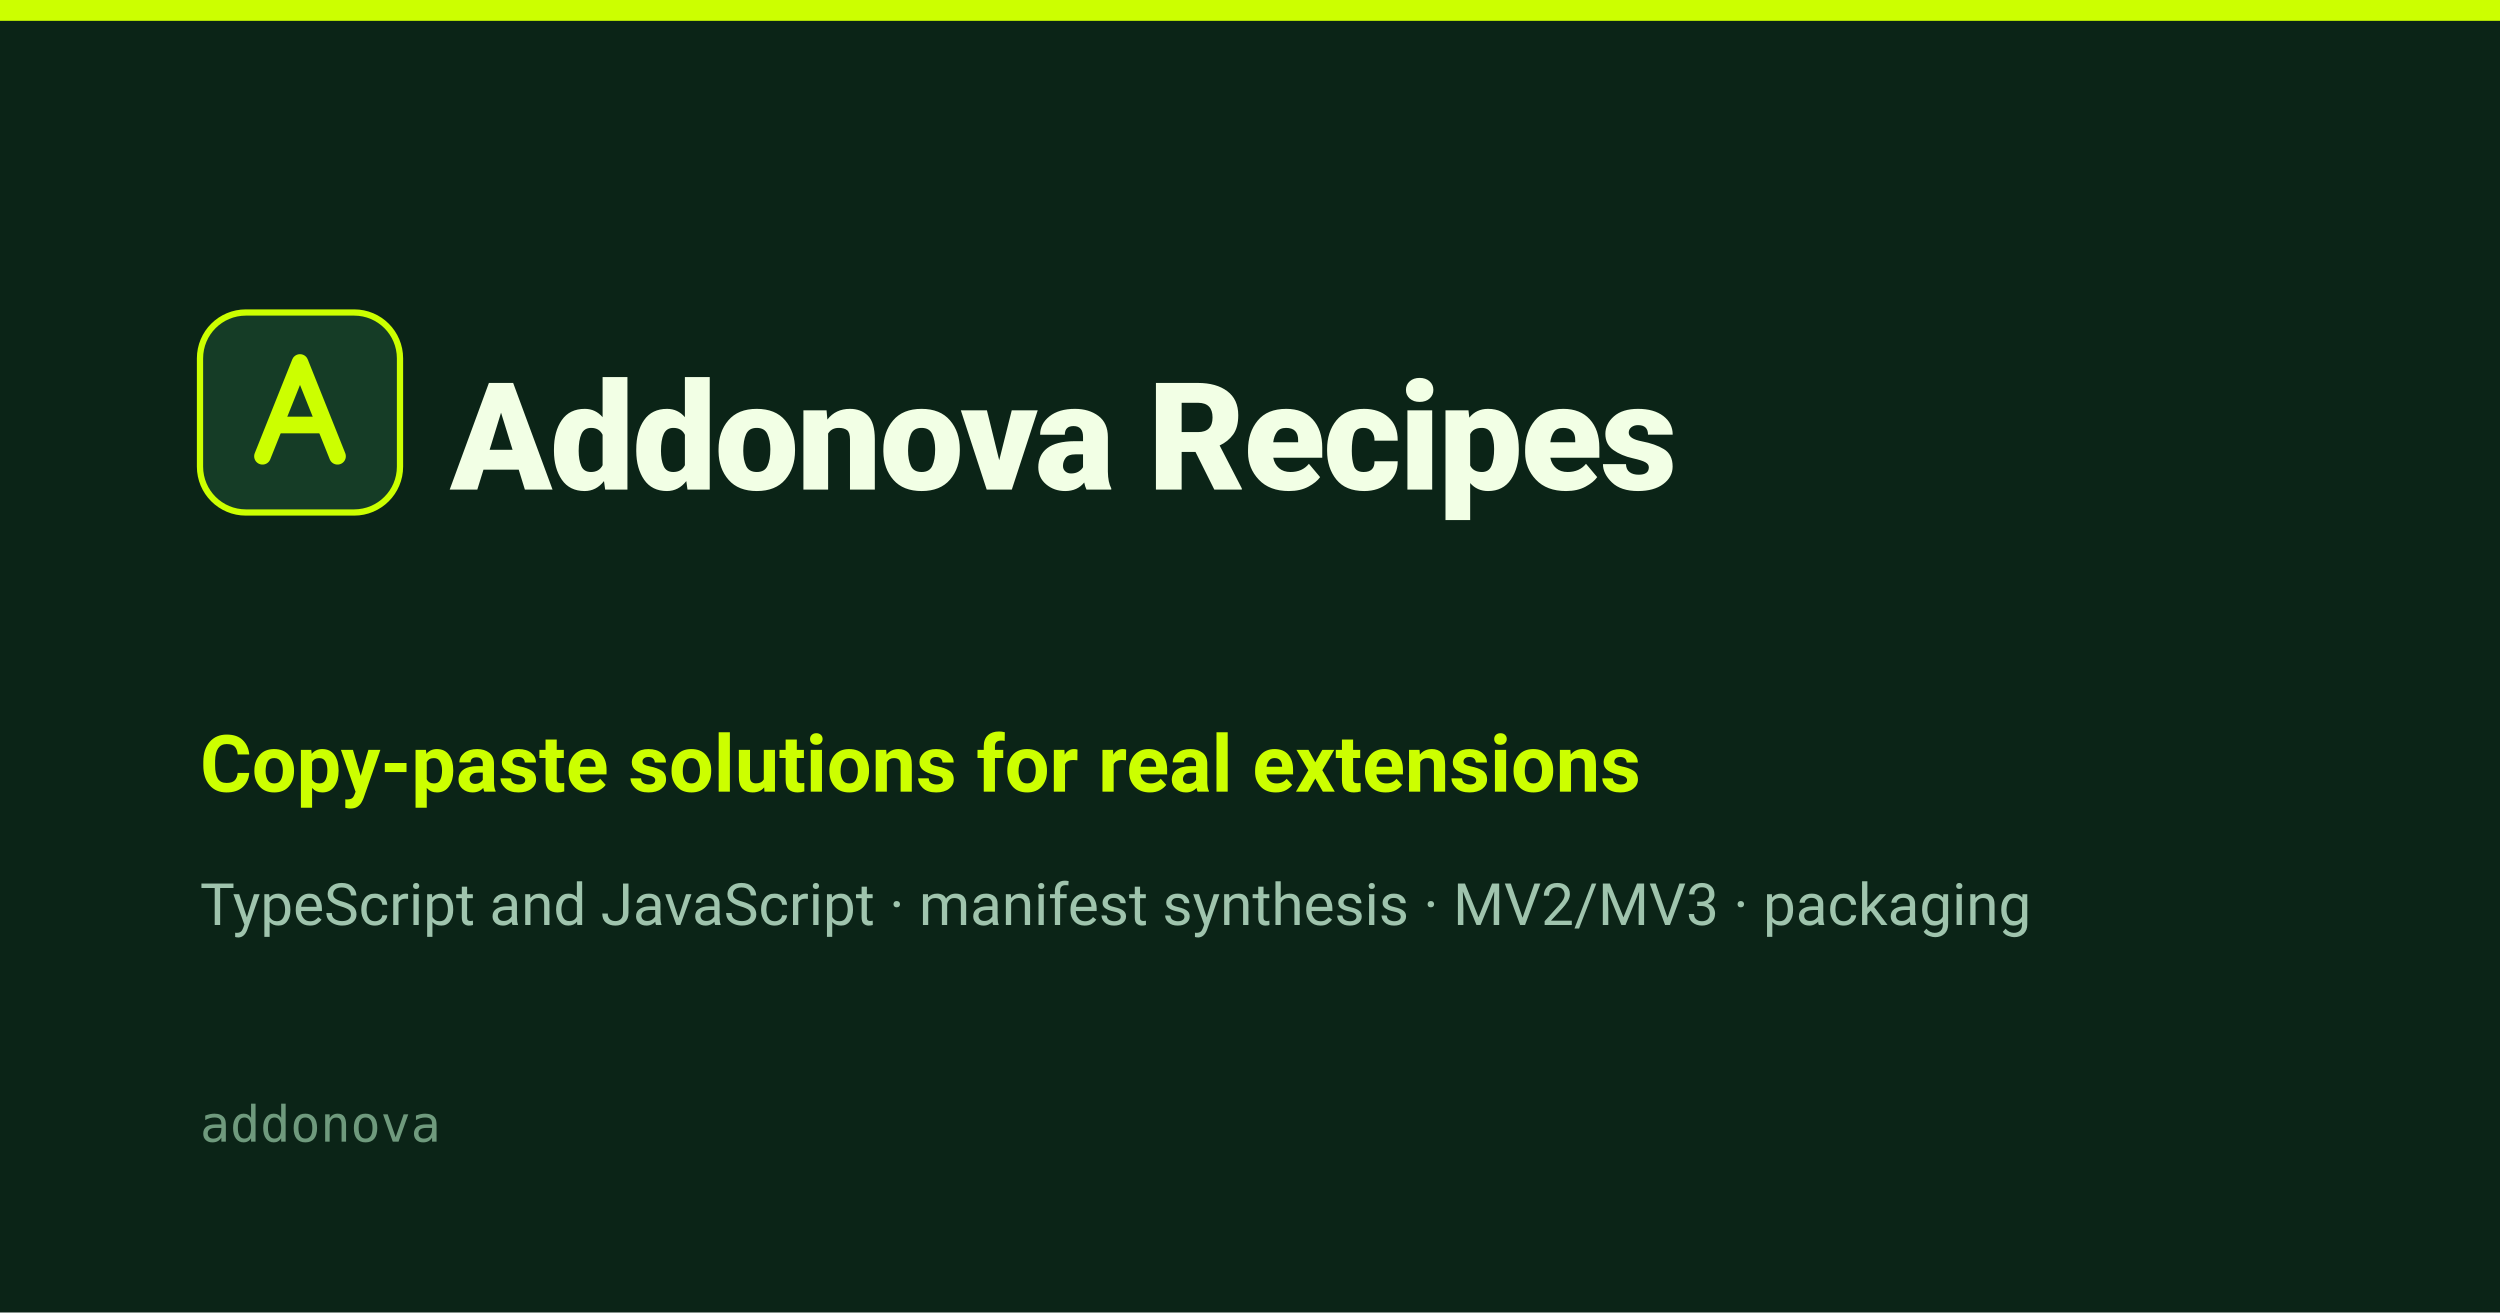
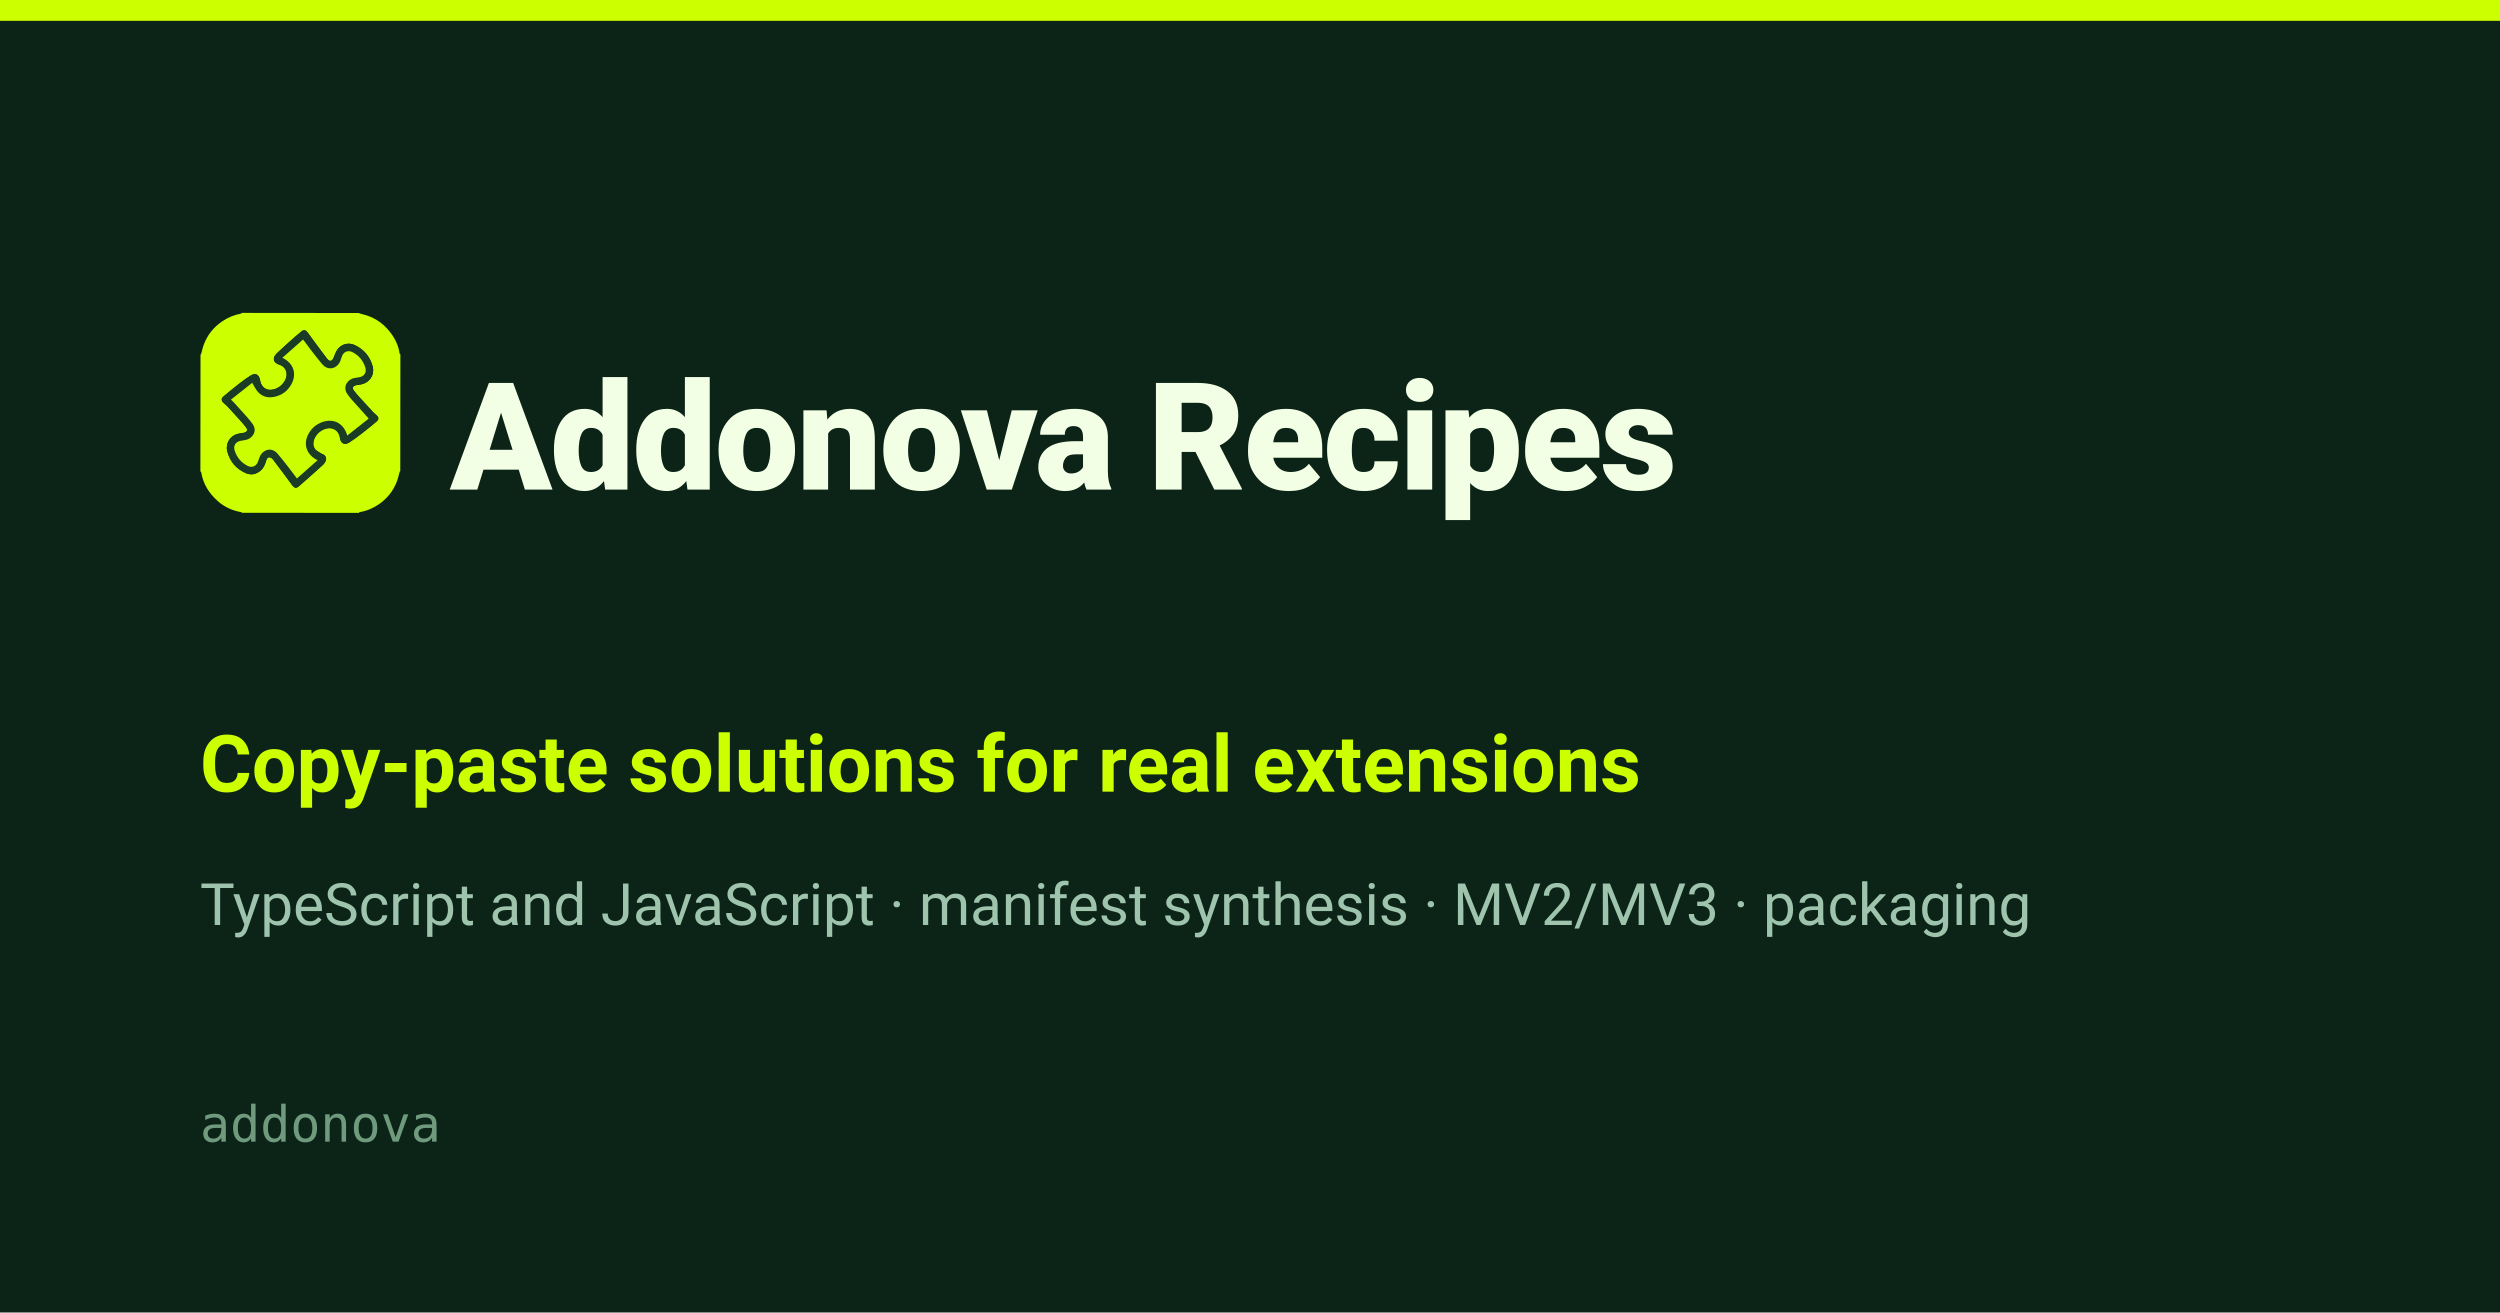
<svg xmlns="http://www.w3.org/2000/svg" viewBox="0 0 1200 630" width="1200" height="630" role="img" aria-label="Addonova — next-generation browser extension framework">
  <rect width="1200" height="630" fill="#0b2417" />
  <rect x="0" y="0" width="1200" height="10" fill="#ccff00" />
-   <g transform="translate(96 150)">
-     <rect width="96" height="96" rx="22" fill="#153c26" stroke="#ccff00" stroke-width="3" />
-     <path d="M30 69 48 24l18 45" fill="none" stroke="#ccff00" stroke-width="8" stroke-linecap="round" stroke-linejoin="round" />
-     <path d="M38.5 54h19" fill="none" stroke="#ccff00" stroke-width="8" stroke-linecap="round" />
+   <g transform="translate(96 150) scale(0.1875)">
+     <path fill="#CCFF00" opacity="1" stroke="none" d=" M513,107   C513,206.688 513,306.375 512.68,406.192   C511.932,406.815 511.275,407.243 511.111,407.813   C508.717,416.162 507.026,424.775 503.925,432.847   C494.66,456.968 479.032,476.346 457.798,490.976   C442.858,501.27 426.383,508.191 408.343,511.1   C407.807,511.186 407.444,512.343 407,513   C307.312,513 207.625,513 107.815,512.69   C106.875,511.923 106.104,511.199 105.233,511.048   C83.212,507.224 63.273,498.309 46.554,483.754   C23.602,463.771 7.845,439.079 2.899,408.38   C2.811,407.832 1.657,407.456 1,407   C1,307.312 1,207.625 1.323,107.808   C2.071,107.184 2.725,106.754 2.889,106.183   C5.282,97.852 6.974,89.259 10.07,81.203   C19.4,56.93 35.064,37.452 56.585,22.838   C71.34,12.819 87.45,5.933 105.13,2.923   C105.842,2.802 106.381,1.664 107,1   C206.688,1 306.375,1 406.193,1.314   C408.892,2.419 411.42,3.394 414.036,3.971   C442.318,10.218 465.862,24.777 484.004,46.906   C497.913,63.871 508.112,83.256 511.104,105.624   C511.175,106.158 512.343,106.545 513,107  M296.359,352.073   C292.629,347.448 289.957,342.534 290.015,336.248   C290.164,320.14 302.541,304.231 319.688,298.101   C338.853,291.248 355.785,301.763 358.316,320.975   C360.236,335.553 370.19,340.358 382.597,332.389   C394.17,324.955 405.19,316.608 416.086,308.187   C428.182,298.84 440.013,289.134 451.663,279.236   C458.314,273.585 458.098,268.937 451.813,262.984   C449.036,260.354 445.932,258.043 443.337,255.252   C431.674,242.703 420.072,230.095 408.591,217.379   C403.364,211.589 398.075,205.783 393.531,199.469   C388.88,193.007 391.431,187.688 399.291,186.162   C403.372,185.369 407.518,184.917 411.608,184.166   C434.119,180.028 447.932,159.461 441.849,137.473   C434.974,112.628 419.514,94.239 396.012,83.366   C380.25,76.074 362.525,80.474 352.222,94.368   C347.979,100.09 345.528,107.256 342.852,114   C338.119,125.929 331.975,127.257 324.162,116.956   C307.608,95.13 291.409,73.032 275.23,50.923   C270.91,45.02 265.722,43.707 259.989,48.22   C254.378,52.636 248.885,57.222 243.565,61.984   C228.072,75.852 212.381,89.52 197.36,103.885   C183.543,117.099 187.483,129.079 204.4,134.129   C216.383,137.706 223.531,150.719 221.407,162.848   C218.585,178.966 204.6,193.339 188.197,196.981   C174.203,200.088 164.376,196.279 157.21,184.196   C155.171,180.759 154.368,176.46 153.562,172.443   C150.746,158.411 141.763,153.884 129.604,161.447   C119.618,167.657 110.09,174.682 100.799,181.912   C87.032,192.627 73.518,203.68 60.173,214.916   C53.931,220.171 54.173,225.336 60.088,231.018   C63.808,234.59 67.92,237.78 71.422,241.547   C81.84,252.754 92.115,264.096 102.301,275.516   C107.827,281.71 113.418,287.904 118.317,294.584   C122.982,300.945 120.406,306.359 112.587,307.873   C107.526,308.854 102.366,309.369 97.351,310.528   C77.582,315.098 64.726,334.936 69.652,354.652   C76.306,381.283 92.54,400.595 117.792,411.376   C131.27,417.131 144.23,414.162 155.404,404.483   C163.04,397.869 166.456,388.9 169.263,379.567   C170.543,375.311 172.55,370.515 177.375,370.623   C180.577,370.694 184.641,373.344 186.719,376.063   C203.259,397.699 219.563,419.521 235.611,441.525   C241.397,449.459 246.036,450.986 253.574,444.431   C274.148,426.54 294.415,408.296 314.676,390.05   C317.091,387.875 319.028,384.996 320.639,382.135   C325.007,374.375 322.647,367.027 314.699,362.931   C313.084,362.099 311.203,361.748 309.661,360.817   C305.314,358.194 301.079,355.384 296.359,352.073  z" />
+     <path fill="#1A3B26" opacity="1" stroke="none" d=" M296.579,352.36   C301.079,355.384 305.314,358.194 309.661,360.817   C311.203,361.748 313.084,362.099 314.699,362.931   C322.647,367.027 325.007,374.375 320.639,382.135   C319.028,384.996 317.091,387.875 314.676,390.05   C294.415,408.296 274.148,426.54 253.574,444.431   C246.036,450.986 241.397,449.459 235.611,441.525   C219.563,419.521 203.259,397.699 186.719,376.063   C184.641,373.344 180.577,370.694 177.375,370.623   C172.55,370.515 170.543,375.311 169.263,379.567   C166.456,388.9 163.04,397.869 155.404,404.483   C144.23,414.162 131.27,417.131 117.792,411.376   C92.54,400.595 76.306,381.283 69.652,354.652   C64.726,334.936 77.582,315.098 97.351,310.528   C102.366,309.369 107.526,308.854 112.587,307.873   C120.406,306.359 122.982,300.945 118.317,294.584   C113.418,287.904 107.827,281.71 102.301,275.516   C92.115,264.096 81.84,252.754 71.422,241.547   C67.92,237.78 63.808,234.59 60.088,231.018   C54.173,225.336 53.931,220.171 60.173,214.916   C73.518,203.68 87.032,192.627 100.799,181.912   C110.09,174.682 119.618,167.657 129.604,161.447   C141.763,153.884 150.746,158.411 153.562,172.443   C154.368,176.46 155.171,180.759 157.21,184.196   C164.376,196.279 174.203,200.088 188.197,196.981   C204.6,193.339 218.585,178.966 221.407,162.848   C223.531,150.719 216.383,137.706 204.4,134.129   C187.483,129.079 183.543,117.099 197.36,103.885   C212.381,89.52 228.072,75.852 243.565,61.984   C248.885,57.222 254.378,52.636 259.989,48.22   C265.722,43.707 270.91,45.02 275.23,50.923   C291.409,73.032 307.608,95.13 324.162,116.956   C331.975,127.257 338.119,125.929 342.852,114   C345.528,107.256 347.979,100.09 352.222,94.368   C362.525,80.474 380.25,76.074 396.012,83.366   C419.514,94.239 434.974,112.628 441.849,137.473   C447.932,159.461 434.119,180.028 411.608,184.166   C407.518,184.917 403.372,185.369 399.291,186.162   C391.431,187.688 388.88,193.007 393.531,199.469   C398.075,205.783 403.364,211.589 408.591,217.379   C420.072,230.095 431.674,242.703 443.337,255.252   C445.932,258.043 449.036,260.354 451.813,262.984   C458.098,268.937 458.314,273.585 451.663,279.236   C440.013,289.134 428.182,298.84 416.086,308.187   C405.19,316.608 394.17,324.955 382.597,332.389   C370.19,340.358 360.236,335.553 358.316,320.975   C355.785,301.763 338.853,291.248 319.688,298.101   C302.541,304.231 290.164,320.14 290.015,336.248   C289.957,342.534 292.629,347.448 296.579,352.36  M351.137,281.248   C364.511,288.309 372.537,299.594 376.927,315.1   C395.826,300.172 414.14,285.706 431.965,271.627   C429.248,268.542 426.983,265.921 424.665,263.348   C412.643,250.002 400.514,236.752 388.627,223.286   C384.355,218.446 380.303,213.332 376.761,207.941   C364.267,188.925 379.107,171.149 394.357,167.948   C398.583,167.061 402.886,166.544 407.153,165.855   C420.375,163.718 427.201,153.566 423.241,140.753   C417.73,122.923 406.452,109.523 389.719,101.186   C378.755,95.724 367.673,100.521 363.361,111.961   C362.016,115.532 360.829,119.165 359.622,122.786   C353.823,140.186 330.566,153.679 311.613,130.822   C302.492,119.823 293.693,108.551 284.938,97.257   C277.861,88.129 271.067,78.782 263.811,69.082   C246.185,84.658 228.695,100.114 210.787,115.939   C239.745,129.811 248.597,157.422 233.583,184.218   C224.704,200.065 211.249,210.442 193.748,215.044   C175.385,219.874 158.86,216.388 146.5,201.149   C141.532,195.024 138.21,187.564 133.683,179.943   C116.001,193.927 97.704,208.397 79.21,223.024   C82.294,226.043 84.903,228.36 87.239,230.926   C97.989,242.731 108.778,254.504 119.316,266.498   C124.894,272.847 130.538,279.258 135.193,286.277   C147.779,305.255 132.504,323.106 117.385,326.113   C112.656,327.054 107.836,327.56 103.135,328.613   C90.94,331.345 84.829,341.065 88.541,352.983   C94.188,371.112 105.58,384.763 122.784,393.093   C132.614,397.852 142.905,394.025 147.518,384.163   C149.338,380.274 150.53,376.086 151.931,372.008   C158.581,352.661 181.599,341.984 198.581,361.587   C208.147,372.629 217.09,384.221 226.096,395.736   C233.507,405.212 240.596,414.939 248.107,424.926   C265.708,409.384 283.199,393.939 301.12,378.114   C274.169,365.437 264.229,339.415 275.832,314.683   C284.039,297.188 297.378,285.479 315.793,279.66   C327.456,275.975 339.046,276.278 351.137,281.248  z" />
+     <path fill="#CBFE00" opacity="1" stroke="none" d=" M350.787,281.094   C339.046,276.278 327.456,275.975 315.793,279.66   C297.378,285.479 284.039,297.188 275.832,314.683   C264.229,339.415 274.169,365.437 301.12,378.114   C283.199,393.939 265.708,409.384 248.107,424.926   C240.596,414.939 233.507,405.212 226.096,395.736   C217.09,384.221 208.147,372.629 198.581,361.587   C181.599,341.984 158.581,352.661 151.931,372.008   C150.53,376.086 149.338,380.274 147.518,384.163   C142.905,394.025 132.614,397.852 122.784,393.093   C105.58,384.763 94.188,371.112 88.541,352.983   C84.829,341.065 90.94,331.345 103.135,328.613   C107.836,327.56 112.656,327.054 117.385,326.113   C132.504,323.106 147.779,305.255 135.193,286.277   C130.538,279.258 124.894,272.847 119.316,266.498   C108.778,254.504 97.989,242.731 87.239,230.926   C84.903,228.36 82.294,226.043 79.21,223.024   C97.704,208.397 116.001,193.927 133.683,179.943   C138.21,187.564 141.532,195.024 146.5,201.149   C158.86,216.388 175.385,219.874 193.748,215.044   C211.249,210.442 224.704,200.065 233.583,184.218   C248.597,157.422 239.745,129.811 210.787,115.939   C228.695,100.114 246.185,84.658 263.811,69.082   C271.067,78.782 277.861,88.129 284.938,97.257   C293.693,108.551 302.492,119.823 311.613,130.822   C330.566,153.679 353.823,140.186 359.622,122.786   C360.829,119.165 362.016,115.532 363.361,111.961   C367.673,100.521 378.755,95.724 389.719,101.186   C406.452,109.523 417.73,122.923 423.241,140.753   C427.201,153.566 420.375,163.718 407.153,165.855   C402.886,166.544 398.583,167.061 394.357,167.948   C379.107,171.149 364.267,188.925 376.761,207.941   C380.303,213.332 384.355,218.446 388.627,223.286   C400.514,236.752 412.643,250.002 424.665,263.348   C426.983,265.921 429.248,268.542 431.965,271.627   C414.14,285.706 395.826,300.172 376.927,315.1   C372.537,299.594 364.511,288.309 350.787,281.094  z" />
  </g>
  <text x="216" y="235" fill="#f2ffe5" font-family="ui-sans-serif, system-ui, 'Segoe UI', Roboto, Helvetica, Arial, sans-serif" font-size="72" font-weight="800" letter-spacing="-1">Addonova Recipes</text>
  <text x="96" y="380" fill="#ccff00" font-family="ui-sans-serif, system-ui, 'Segoe UI', Roboto, Helvetica, Arial, sans-serif" font-size="38" font-weight="700">Copy-paste solutions for real extensions</text>
  <text x="96" y="444" fill="#9fc4ad" font-family="ui-sans-serif, system-ui, 'Segoe UI', Roboto, Helvetica, Arial, sans-serif" font-size="28">TypeScript and JavaScript · manifest synthesis · MV2/MV3 · packaging</text>
  <text x="96" y="548" fill="#6f9a7d" font-family="ui-monospace, SFMono-Regular, Menlo, Consolas, monospace" font-size="24">addonova</text>
</svg>
